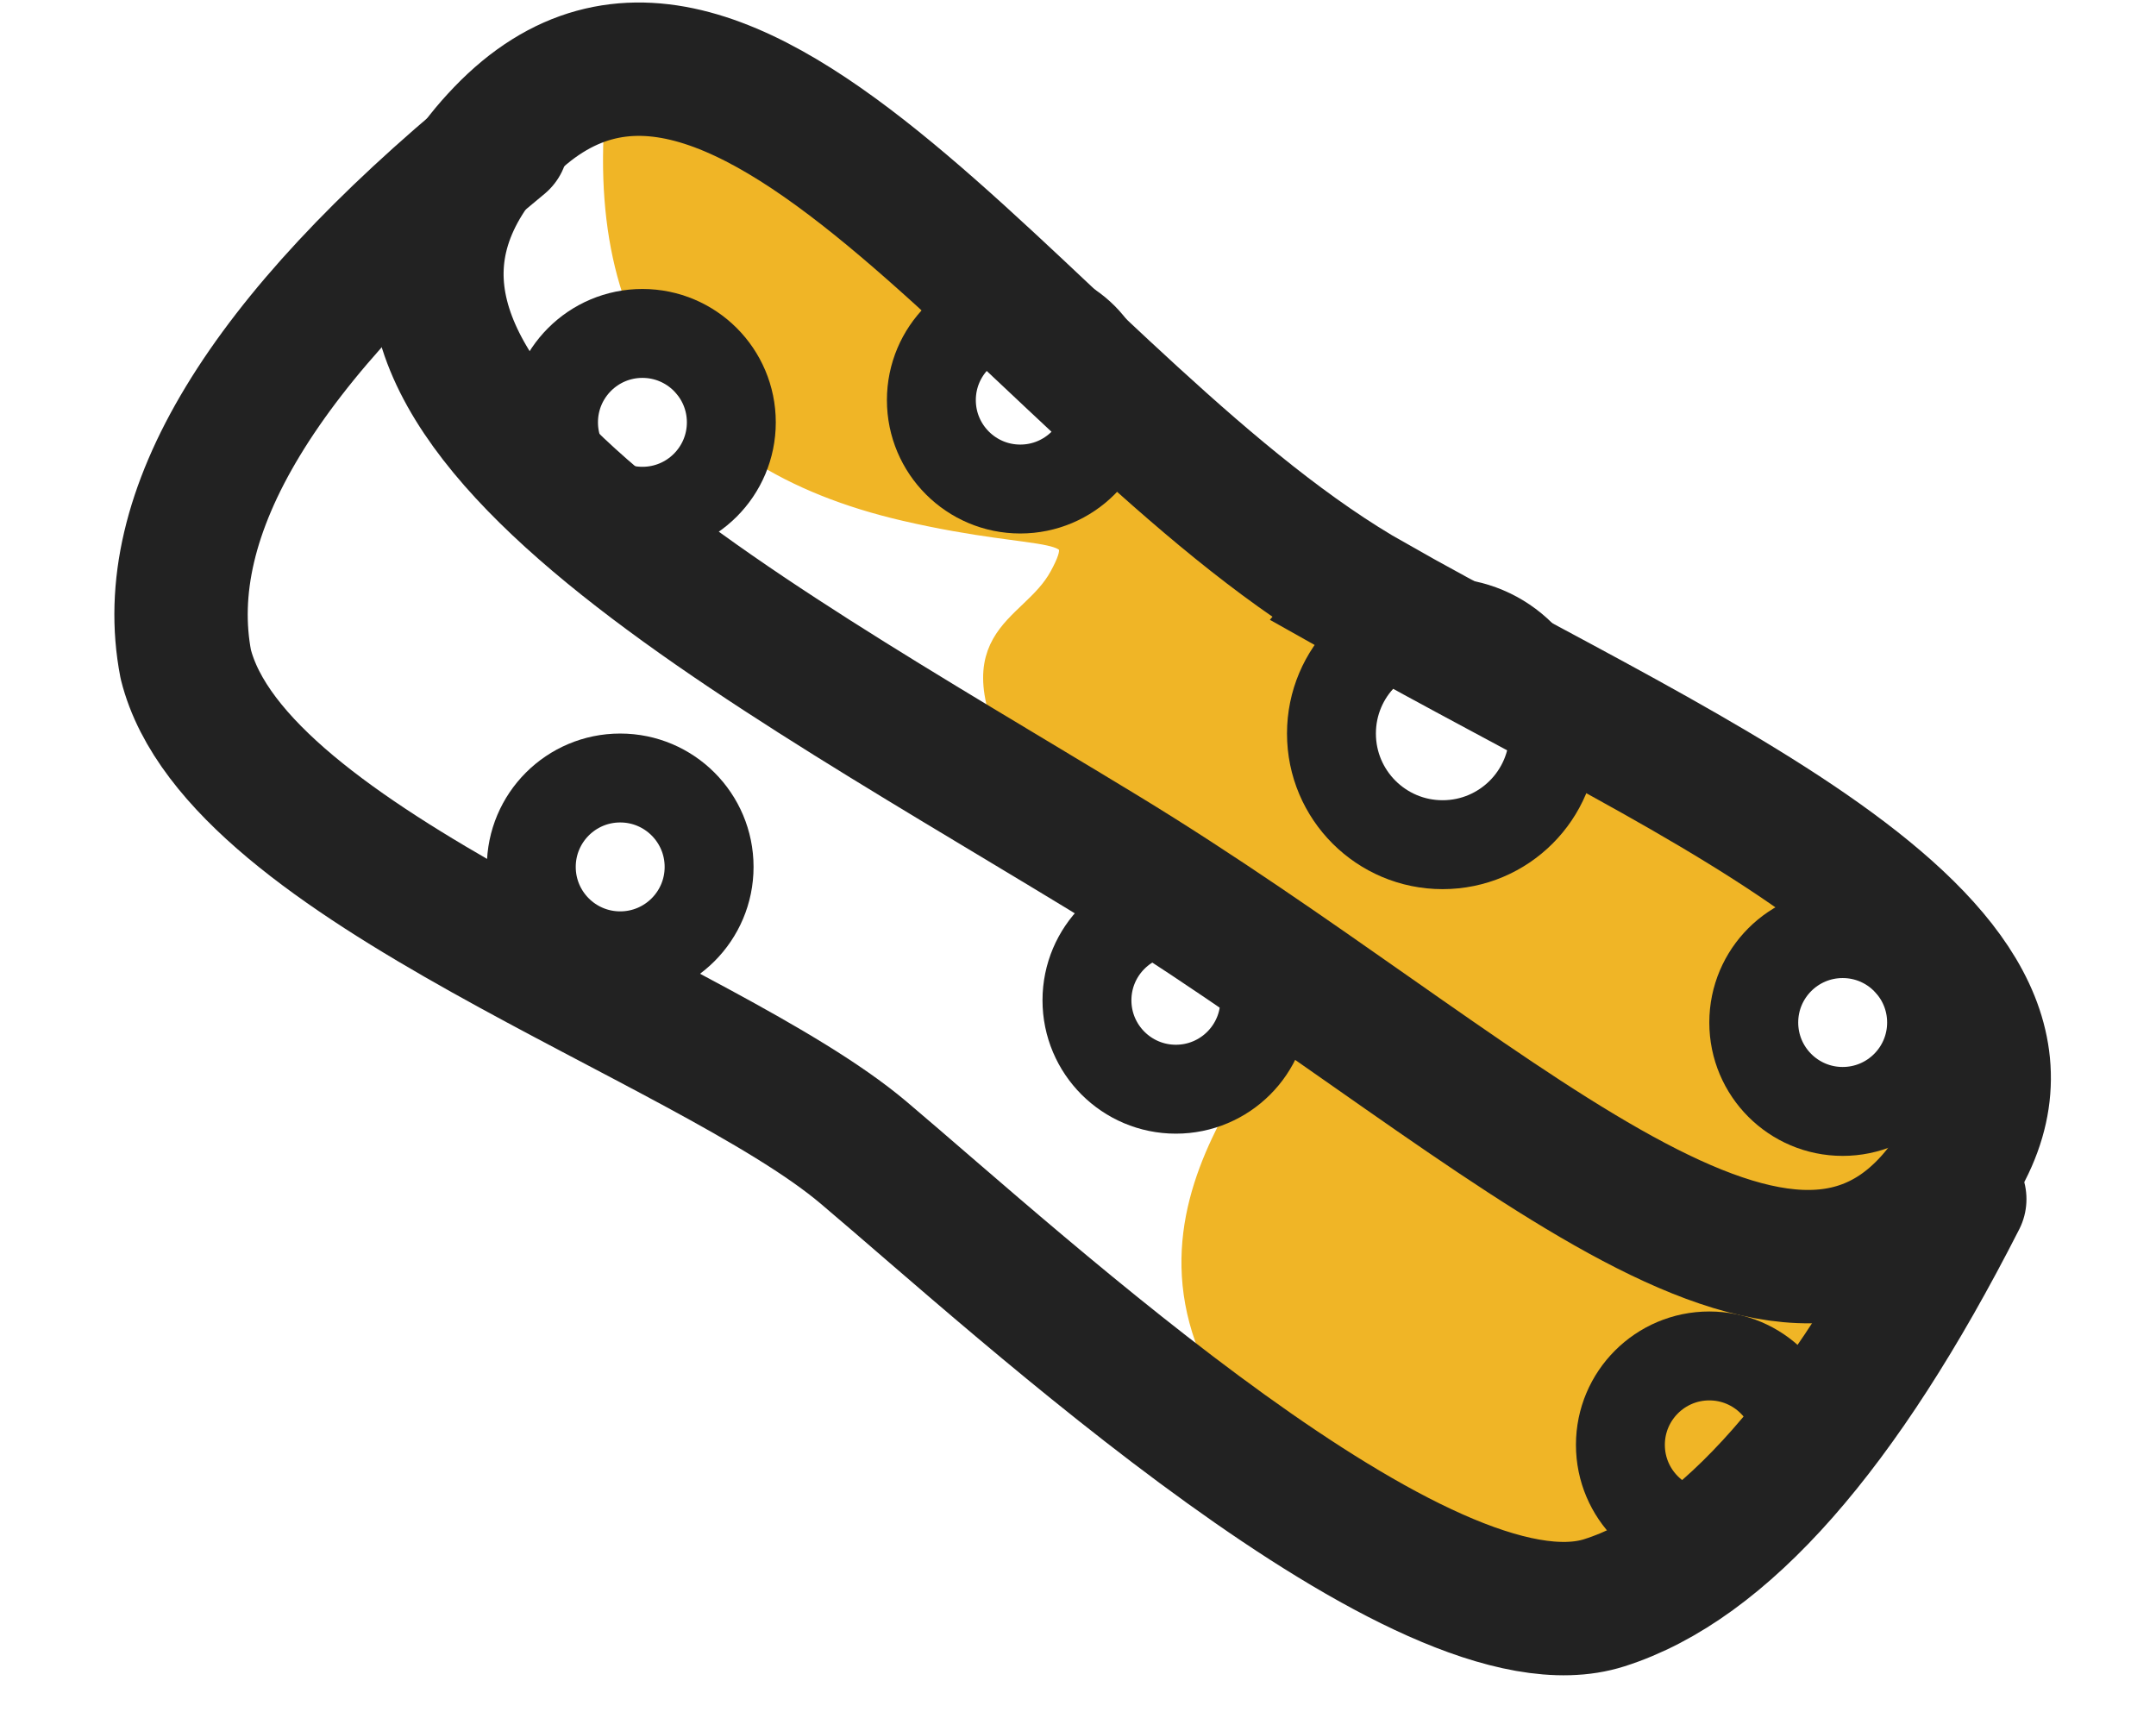
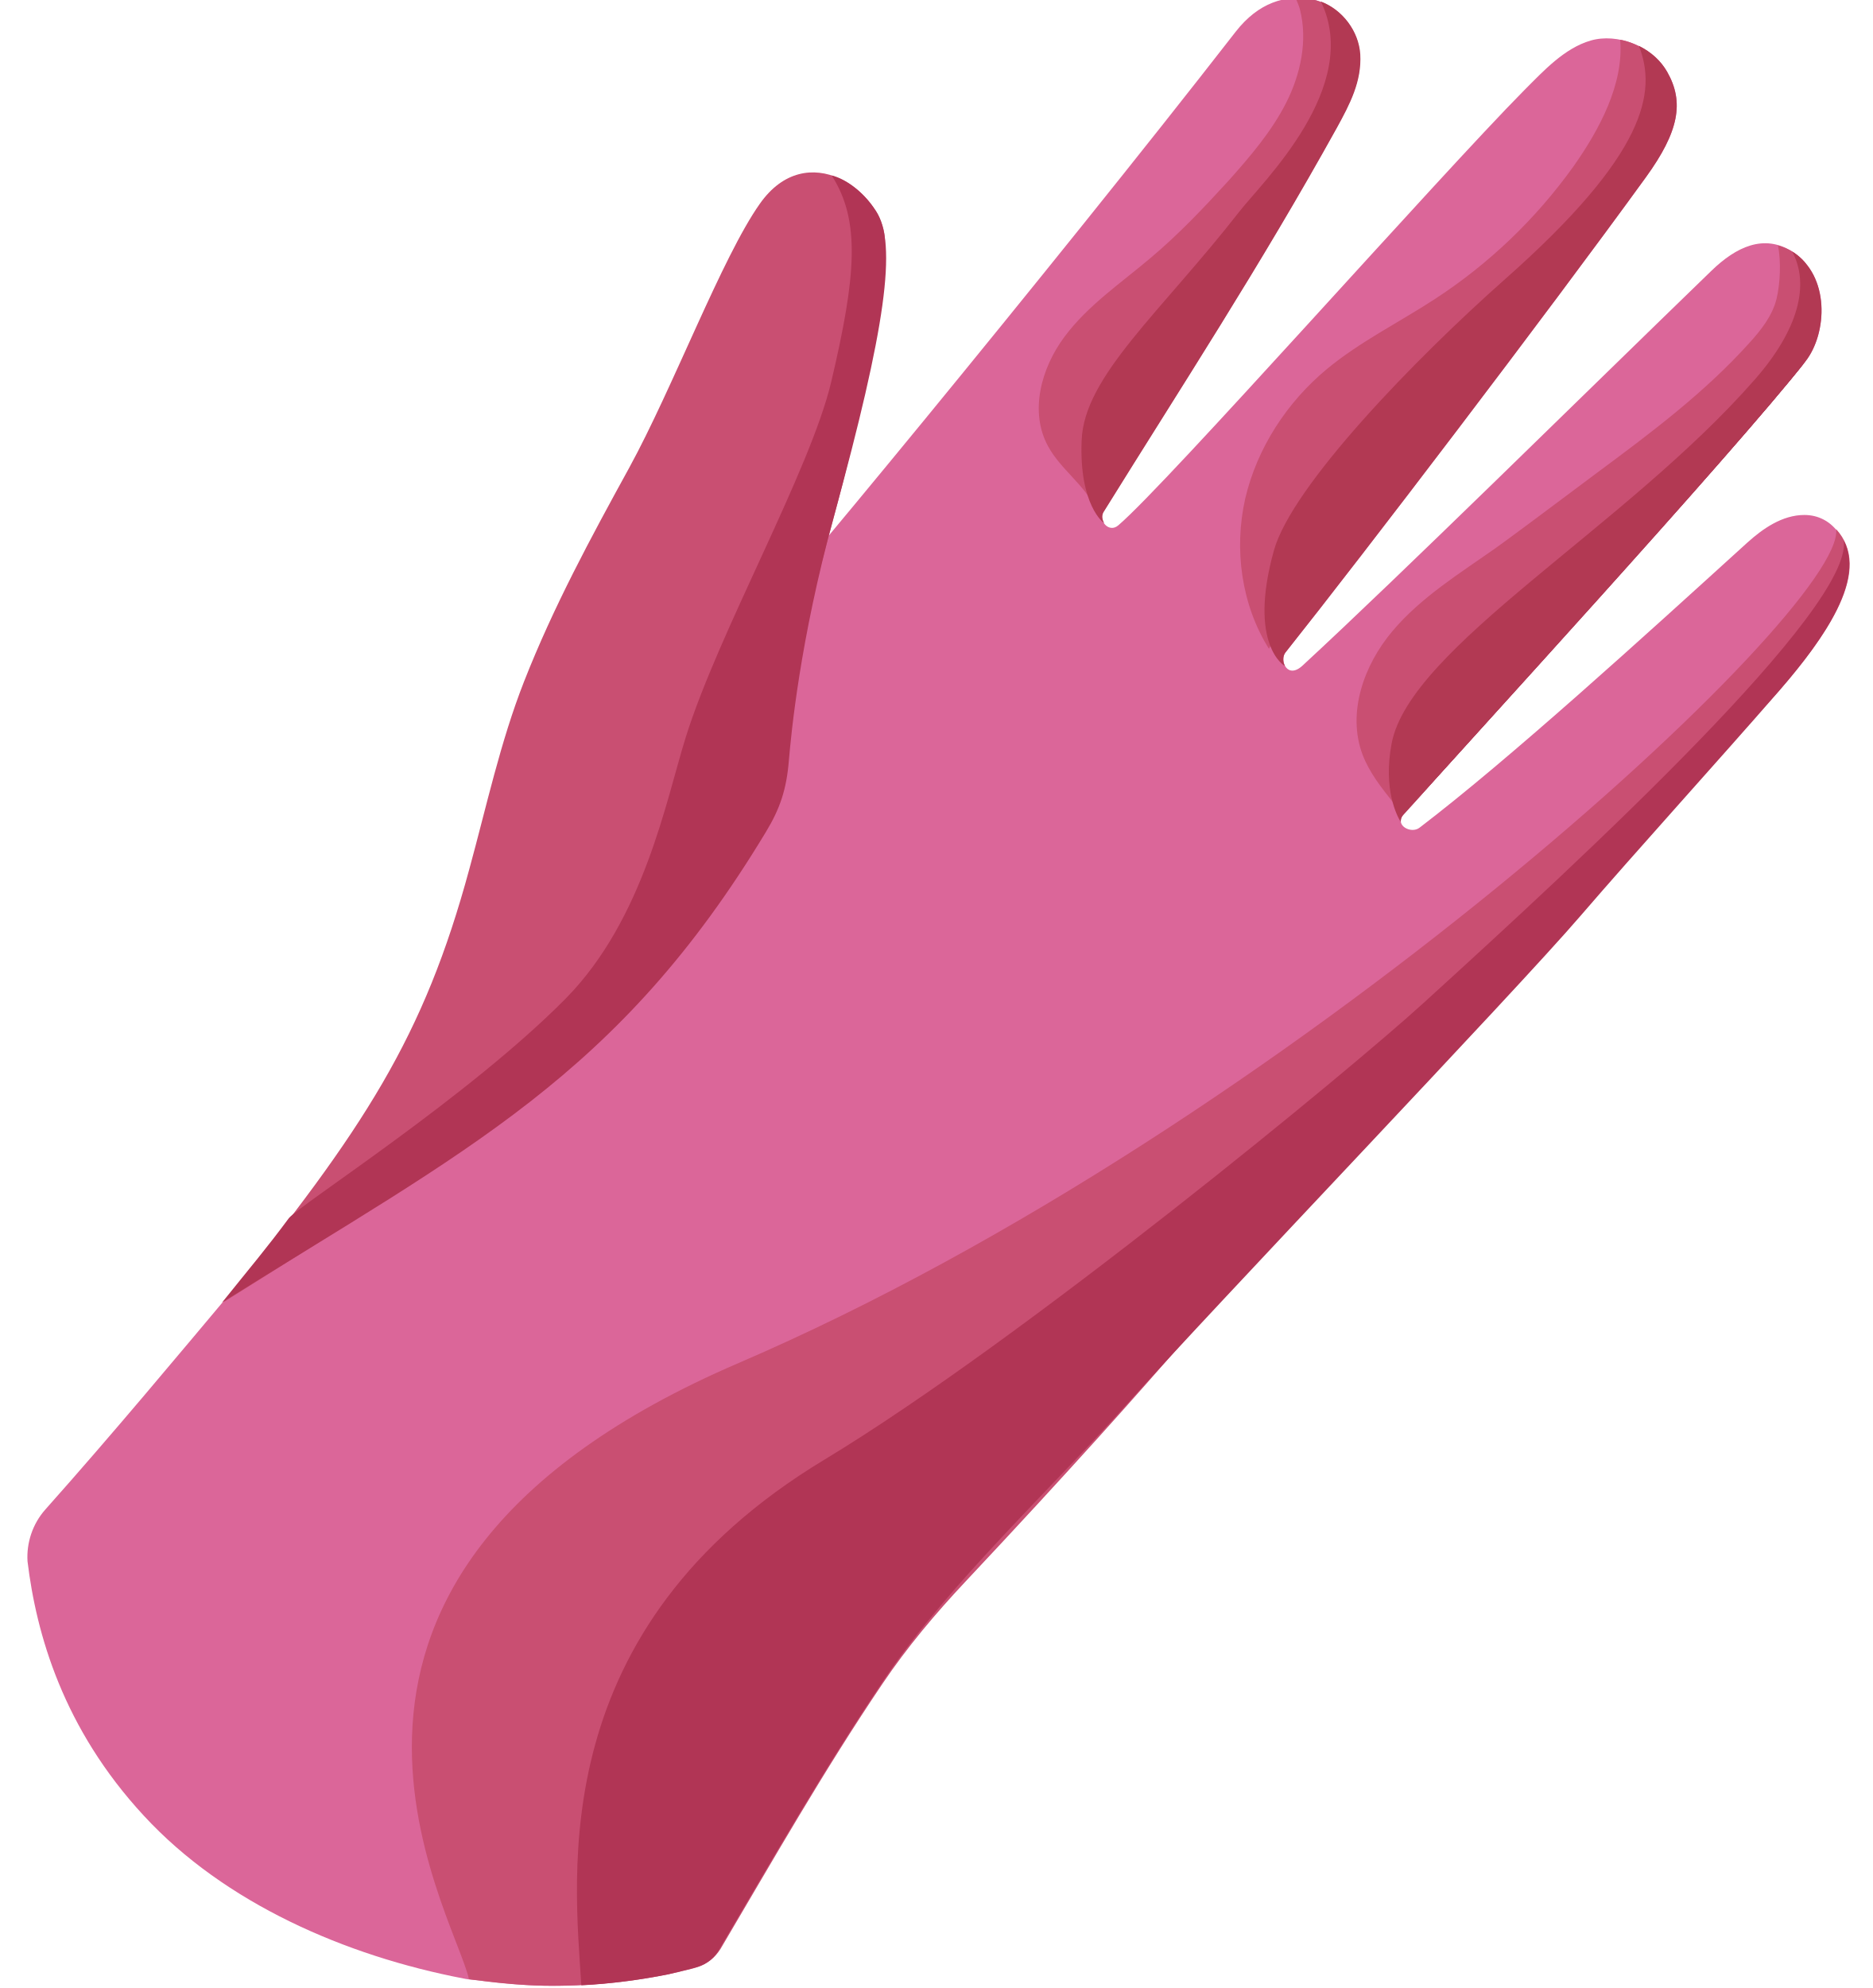
- <svg xmlns="http://www.w3.org/2000/svg" width="97" height="77" viewBox="0 0 97 77">
+ <svg xmlns="http://www.w3.org/2000/svg" width="49" height="52" viewBox="0 0 49 52">
  <g fill="none" fill-rule="nonzero">
-     <path fill="#F0B526" stroke="#F0B526" d="M28.109 2c-1.988 11.554 2.219 18.535 12.62 20.943 6.54 1.513 8.375.434 6.982 2.995-1.393 2.562-5.068 2.562-1.393 9.007 5.761 10.1 8.144 6.095 11.663 8.101 3.52 2.006-6.858 8.31-3.732 17.152 2.085 5.896 9.477 9.496 22.177 10.802l8.52-11.148c4.253-4.46 3.897-7.75-1.07-9.87-4.967-2.12-4.982-5.746-.045-10.879l-11.39-4.158c-4.24 4.878-7.807 5.93-10.7 3.158-4.338-4.158 2-8.744 2-8.744L50.25 19.943c-2.59 2.271-4.171 3.079-4.745 2.422-.861-.986-2.861-.986-2.861-5.924 0-3.292-4.845-8.106-14.534-14.441z" />
-     <circle cx="28.903" cy="19" r="4" stroke="#222" stroke-width="4" />
-     <circle cx="64.903" cy="33" r="5" stroke="#222" stroke-width="4" />
-     <circle cx="45.903" cy="18" r="4" stroke="#222" stroke-width="4" />
-     <circle cx="82.903" cy="46" r="4" stroke="#222" stroke-width="4" />
-     <circle cx="52.903" cy="45" r="4" stroke="#222" stroke-width="4" />
-     <circle cx="76.903" cy="65" r="4" stroke="#222" stroke-width="4" />
-     <circle cx="27.903" cy="39" r="4" stroke="#222" stroke-width="4" />
-     <path stroke="#222" stroke-width="6" d="M61.788 27.062C47.088 18.776 33.25-5.087 22.595 5.996c-10.656 11.084 9.83 21.893 27.028 32.35C66.82 48.806 80.285 63.133 87.557 53.164c7.482-10.255-11.07-17.816-25.77-26.101z" />
-     <path stroke="#222" stroke-linecap="round" stroke-linejoin="round" stroke-width="6" d="M22.582 6.413C11.79 15.288 7.049 23.11 8.358 29.883c2.268 9.076 23.385 15.969 30.488 21.964 7.104 5.995 25.283 22.816 33.332 20.257 5.367-1.706 10.698-7.76 15.994-18.16" />
+     <path fill="#DB6699" d="M1.19 39.48c3.57-4.01 6.52-7.84 10.25-11.88 2.58-2.79 4.98-7.82 7.63-10.53.88-.9 8.4-9.99 13.26-16.24.6-.77 1.31-.97 1.98-.85.68.12 1.23.75 1.27 1.44.04.71-.27 1.3-.61 1.92-2 3.61-4.08 6.79-6.11 10.06-.12.23.16.55.4.34 1.26-1.07 8.4-9.14 10.62-11.38.51-.51 1.05-1.1 1.74-1.3.69-.2 1.61.14 2 .82.45.79.31 1.56-.56 2.76-2.64 3.64-7.37 9.84-9.43 12.43-.16.2.05.72.46.33 2.62-2.42 7.28-7.02 10.69-10.32.64-.62 1.37-.97 2.11-.5 1 .63.92 2.14.35 2.87-2.04 2.58-8.98 10.13-10.53 11.87-.22.27.21.5.43.33 2.36-1.8 5.85-4.98 8.58-7.46.4-.36.91-.72 1.49-.72.73 0 1.2.67 1.1 1.39-.08.66-.5 1.22-.91 1.74-5.33 6.88-11.37 13.18-17.5 19.36-2.13 2.15-4.27 4.29-6.04 6.74-1.88 2.61-3.54 5.43-5.2 8.19-.08.14.02.34-.13.39-.84.31-1.72.48-2.62.59-.56.05-1.12.08-1.69.07-.51-.01-1.02-.06-1.54-.12-.19-.03-.38-.03-.56-.07-3.07-.59-6.24-1.96-8.36-4.26C1.65 45.21.95 42.74.72 40.84c-.03-.48.13-.98.47-1.36z" />
+     <path fill="#C94F72" d="M18.26 51.45c-.18.06-.36.09-.54.14-1.14.25-2.29.37-3.47.35-.66-.01-1.32-.08-1.98-.17-.4-1.79-5.89-10.56 7.06-16.12 14.29-6.14 28.98-19.71 28.71-21.81 1.89 2.07-4.25 6.69-7.07 9.98-1.71 1.99-3.89 4.27-5.63 6.23-3.38 3.79-4.54 5.42-10.08 11.32-.78.83-1.53 1.72-2.17 2.67-1.54 2.28-2.87 4.62-4.24 6.94-.14.22-.34.39-.59.47z" />
+     <path fill="#A7224D" d="M47.24 9.45c-1.71 2.18-8.46 9.55-10.53 11.87" />
+     <path fill="#C94F72" d="M21.74 13.81c.44-1.6 1.52-5.9 1.41-7.59-.08-1.21-2.03-2.65-3.27-.89-.99 1.4-2.27 4.81-3.42 6.91-1.01 1.84-1.98 3.63-2.75 5.59-.62 1.58-.98 3.26-1.43 4.9-1.19 4.39-2.73 6.77-6.43 11.33 6.38-3.99 10.11-6.4 14.08-12.71.09-.15.57-1.26.58-1.43.01-.8.55-3.65 1.23-6.11z" />
+     <path fill="#B13555" d="M21.82 13.5c1.35-4.92 1.66-7.13 1.1-7.98-.37-.56-.83-.85-1.16-.93.76 1.18.64 2.63-.01 5.39-.55 2.33-2.95 6.55-3.81 9.31-.51 1.63-1.09 4.75-3.14 6.83-2.53 2.56-6.91 5.36-7.24 5.74-.6.81-.98 1.25-1.75 2.21 6.39-4 10.37-5.91 14.23-12.31.37-.61.54-1.12.6-1.87.06-.68.28-3.11 1.18-6.39zM18.27 51.44c-.25.08-.51.13-.77.2-.76.15-1.52.25-2.29.29-.18-2.9-.97-9.33 6.36-13.75 5.2-3.14 13.81-10.24 15.68-11.95 4.3-3.91 11.22-10.32 10.99-12.09.52 1-.43 2.48-1.69 3.93-1.62 1.86-3.72 4.17-5.21 5.9-1.71 1.99-9.56 10.19-11.83 12.73-2.01 2.25-4.63 4.67-6.33 7.16-1.58 2.34-2.95 4.73-4.35 7.11-.12.23-.32.39-.56.47z" />
+     <path fill="#C94F72" d="M33.9-.05c.02.05.09.21.11.29.21.82.02 1.7-.36 2.45-.38.75-.94 1.4-1.5 2.03-.65.71-1.31 1.41-2.05 2.03-.78.66-1.64 1.24-2.25 2.06-.61.82-.92 1.96-.43 2.86.33.61.96 1.01 1.25 1.64.39-1.16 1.03-2.22 1.67-3.27.22-.36.44-.72.66-1.09.69-1.14 1.38-2.28 2.14-3.38.29-.42.59-.84.85-1.28.62-1.07.96-2.3.99-3.54 0-.17-.08-.46-.14-.55-.07-.04-.36-.27-.94-.25z" />
+     <path fill="#B23953" d="M28.3 11.52c.06-1.68 2.07-3.35 4.13-5.99.6-.77 3.21-3.26 2.13-5.49.56.21.99.77 1.03 1.38.04.71-.27 1.3-.61 1.92-2 3.61-4.08 6.79-6.11 10.06-.05.09-.03.2.02.28-.01.01-.66-.47-.59-2.16z" />
+     <path fill="#C94F72" d="M42.39 1.04c.1 1.16-.55 2.36-1.22 3.31a13.55 13.55 0 0 1-3.64 3.48c-.94.61-1.95 1.11-2.81 1.82-1.05.87-1.83 2.07-2.14 3.39-.3 1.33-.1 2.78.62 3.93 2.32-4.4 5.72-8.11 8.94-11.9.46-.54.92-1.09 1.18-1.75.26-.66.17-1.38-.21-1.98-.01 0-.34-.24-.72-.3zM46.52 6.42c.08.42.06.99-.04 1.4-.11.44-.4.81-.71 1.15-1.16 1.29-2.56 2.34-3.95 3.37l-1.66 1.24c-.34.25-.67.5-1.02.75-.95.67-1.96 1.29-2.71 2.18-.75.89-1.19 2.14-.78 3.23.18.47.49.86.8 1.25 1.21-1.49 2.43-2.98 3.64-4.47.53-.65 1.07-1.31 1.7-1.88.51-.46 1.08-.86 1.59-1.32 1.09-1 1.89-2.28 2.94-3.31.25-.24.51-.48.67-.79.12-.23.17-.49.21-.74.08-.52.05-1.06.05-1.58 0 0-.22-.34-.73-.48z" />
+     <path fill="#B23953" d="M33.33 14.4c.47-1.69 3.69-5.01 6.05-7.1 3.71-3.28 3.97-4.9 3.5-6.1.31.15.57.38.74.68.45.79.31 1.56-.56 2.76-2.64 3.64-7.37 9.84-9.43 12.43-.07.09-.07.25-.01.35 0 .01-.98-.54-.29-3.02z" />
+     <path fill="#A73350" d="M47.24 9.45c-1.71 2.18-8.46 9.55-10.53 11.87" />
+     <path fill="#B23953" d="M36.41 19.45c.47-2.52 6.11-5.65 9.5-9.52 1.16-1.32 1.44-2.5.98-3.35 1 .63.92 2.14.35 2.87-2.04 2.58-8.98 10.13-10.53 11.87-.05.06-.06.11-.06.18-.09-.14-.47-.84-.24-2.05z" />
  </g>
</svg>
